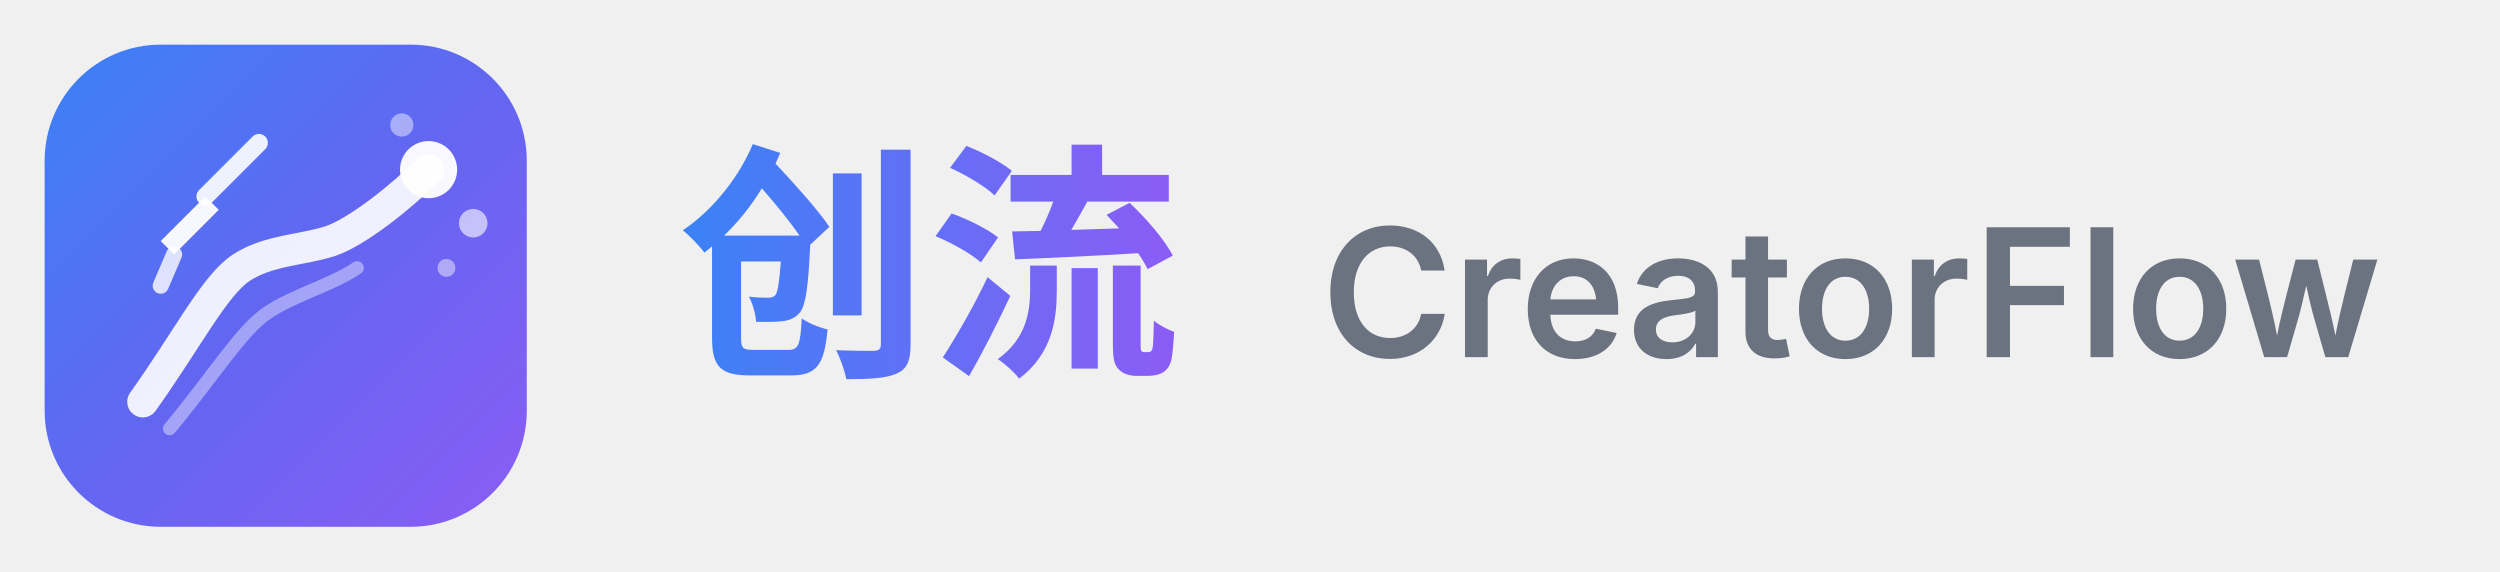
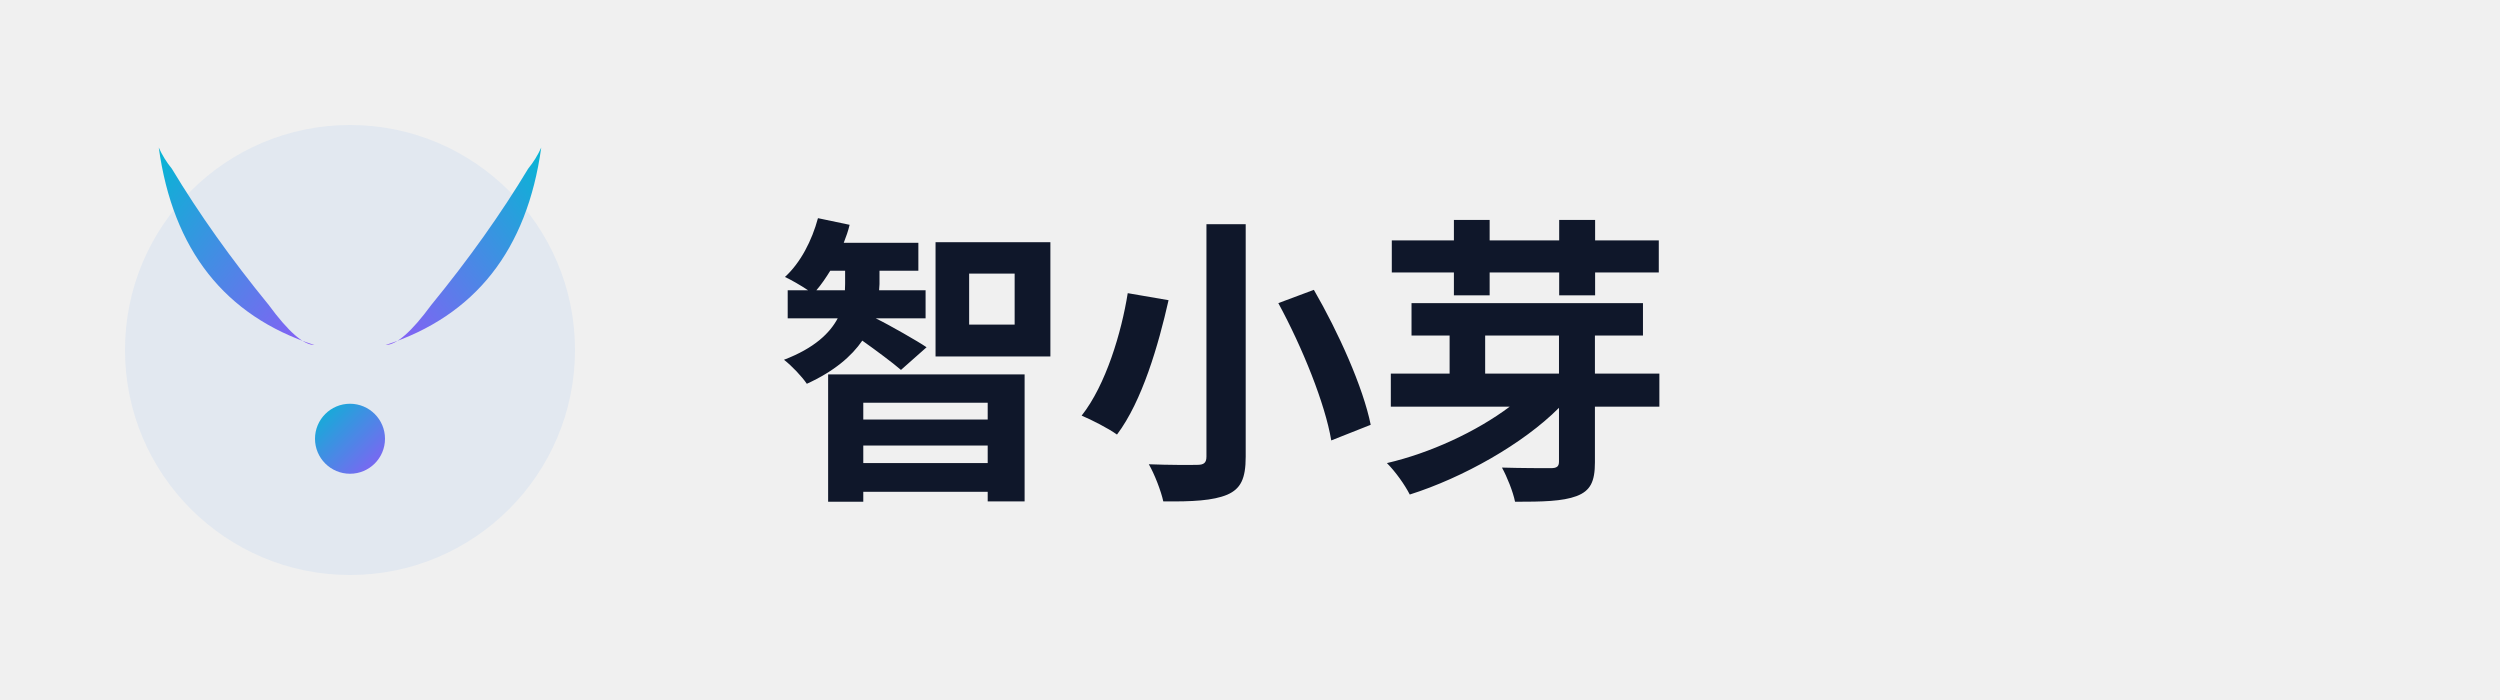
- <svg xmlns="http://www.w3.org/2000/svg" width="280" height="64" viewBox="0 0 280 64" fill="none">
+ <svg xmlns="http://www.w3.org/2000/svg" viewBox="0 0 200 56" width="200" height="56">
  <defs>
-     <linearGradient id="hGradient" x1="0%" y1="0%" x2="100%" y2="100%">
-       <stop offset="0%" stop-color="#3B82F6" />
-       <stop offset="50%" stop-color="#6366F1" />
+     <linearGradient id="gradHL" x1="0%" y1="0%" x2="100%" y2="100%">
+       <stop offset="0%" stop-color="#06B6D4" />
      <stop offset="100%" stop-color="#8B5CF6" />
    </linearGradient>
-     <linearGradient id="textGradient" x1="0%" y1="0%" x2="100%" y2="0%">
-       <stop offset="0%" stop-color="#3B82F6" />
+     <linearGradient id="gradHL2" x1="100%" y1="0%" x2="0%" y2="100%">
+       <stop offset="0%" stop-color="#06B6D4" />
      <stop offset="100%" stop-color="#8B5CF6" />
    </linearGradient>
  </defs>
-   <rect x="5" y="5" width="54" height="54" rx="13" fill="url(#hGradient)" />
-   <path d="M16 45        C21 38, 24 32, 27 30        S34 28, 37 27        S45 22, 48 19" stroke="white" stroke-width="3.5" stroke-linecap="round" fill="none" opacity="0.9" />
-   <path d="M19 48        C24 42, 27 37, 30 35        S37 32, 40 30" stroke="white" stroke-width="1.5" stroke-linecap="round" fill="none" opacity="0.4" />
-   <g transform="translate(18, 16)">
-     <path d="M0 11 L5 6 L6.5 7.5 L1.5 12.5 Z" fill="white" opacity="0.95" />
-     <path d="M5 6 L11 0" stroke="white" stroke-width="2" stroke-linecap="round" opacity="0.9" />
-     <path d="M1.5 12.5 L0 16" stroke="white" stroke-width="1.8" stroke-linecap="round" opacity="0.8" />
+   <g transform="translate(28, 28)">
+     <circle cx="0" cy="0" r="18" fill="#E2E8F0" />
+     <path d="M-2.85 -0.4 Q-13.6 -3.9 -15.3 -16.2 Q-14.9 -15.3 -14.25 -14.5 Q-11 -9.1 -6.5 -3.6 Q-4.15 -0.4 -2.85 -0.4" fill="url(#gradHL)" />
+     <path d="M2.85 -0.4 Q13.6 -3.9 15.3 -16.2 Q14.9 -15.3 14.25 -14.5 Q11 -9.1 6.5 -3.6 Q4.15 -0.4 2.85 -0.4" fill="url(#gradHL2)" />
+     <circle cx="0" cy="7.1" r="2.8" fill="url(#gradHL)" />
  </g>
-   <circle cx="48" cy="19" r="3.2" fill="white" opacity="0.95" />
-   <circle cx="53" cy="25" r="1.6" fill="white" opacity="0.6" />
-   <circle cx="45" cy="14" r="1.3" fill="white" opacity="0.45" />
-   <circle cx="50" cy="30" r="1" fill="white" opacity="0.45" />
-   <text x="76" y="40" font-family="'Noto Sans SC', 'PingFang SC', sans-serif" font-size="28" font-weight="700" fill="url(#textGradient)">创流</text>
-   <text x="148" y="40" font-family="'Inter', sans-serif" font-size="20" font-weight="600" fill="#6B7280">CreatorFlow</text>
+   <text x="62" y="38" font-family="'PingFang SC', 'Microsoft YaHei', 'Noto Sans SC', sans-serif" font-size="24" font-weight="600" fill="#0F172A">智小芽</text>
</svg>
